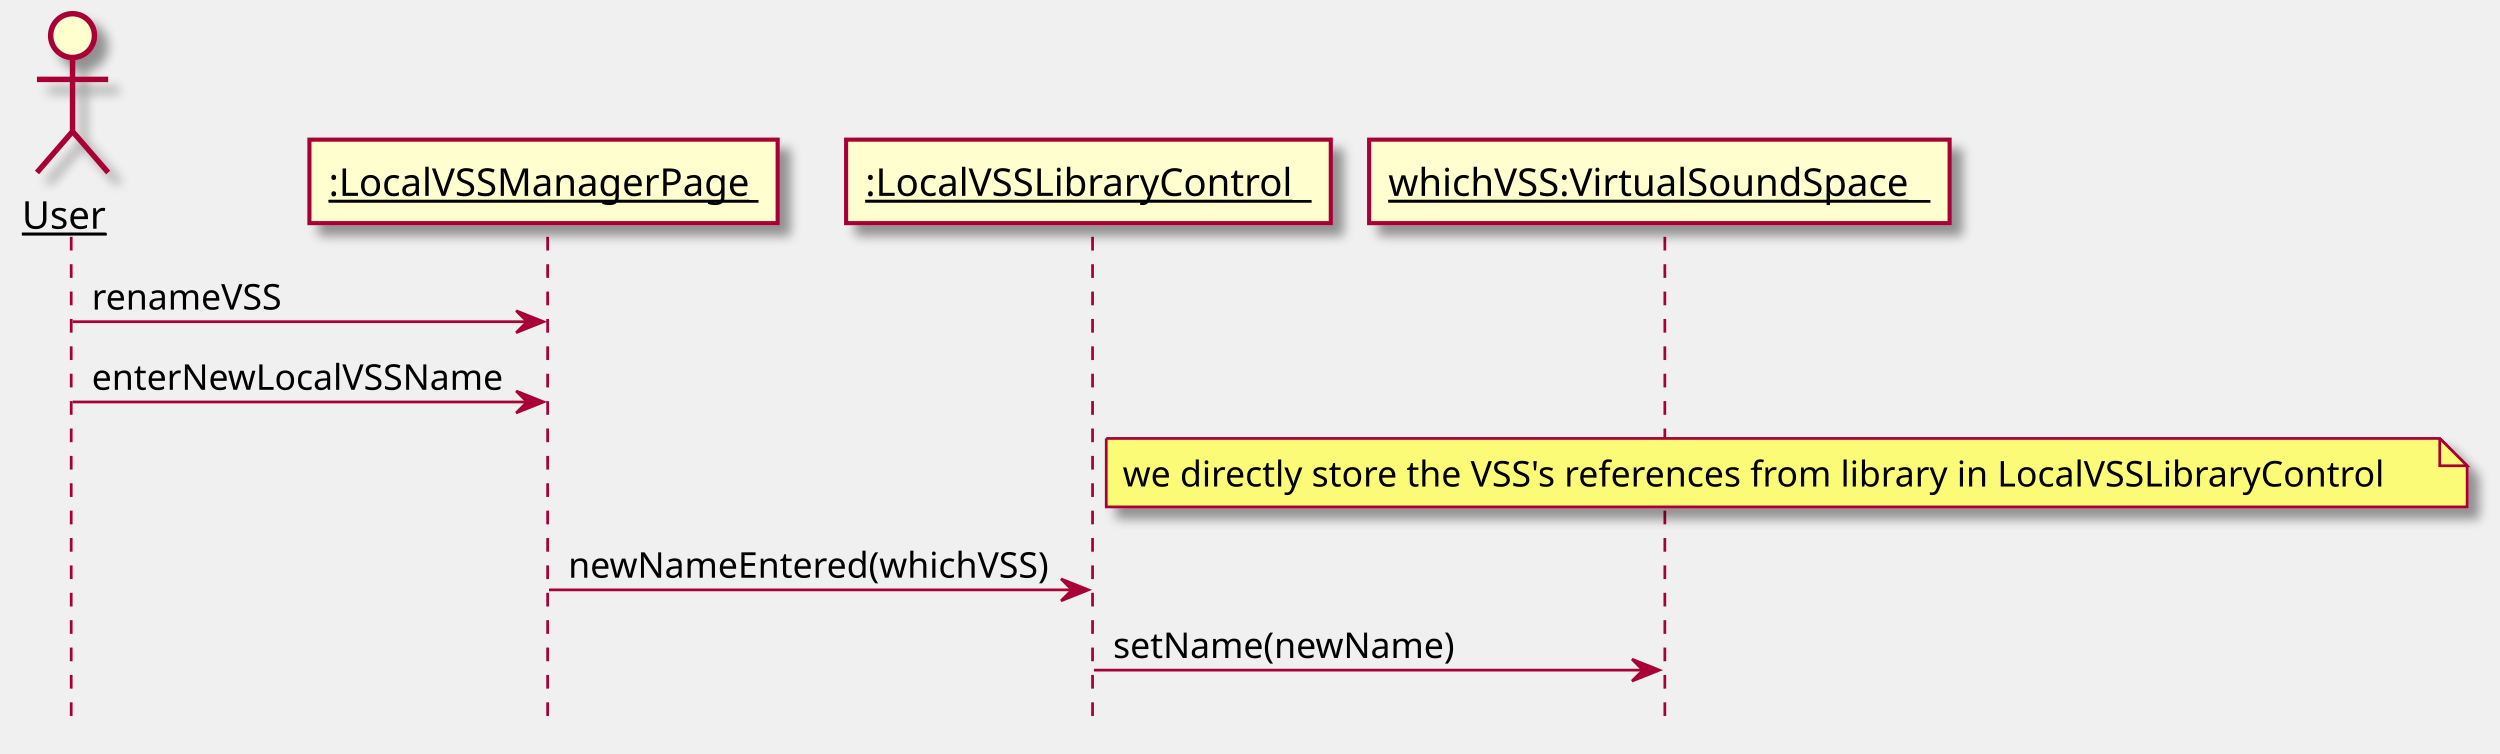
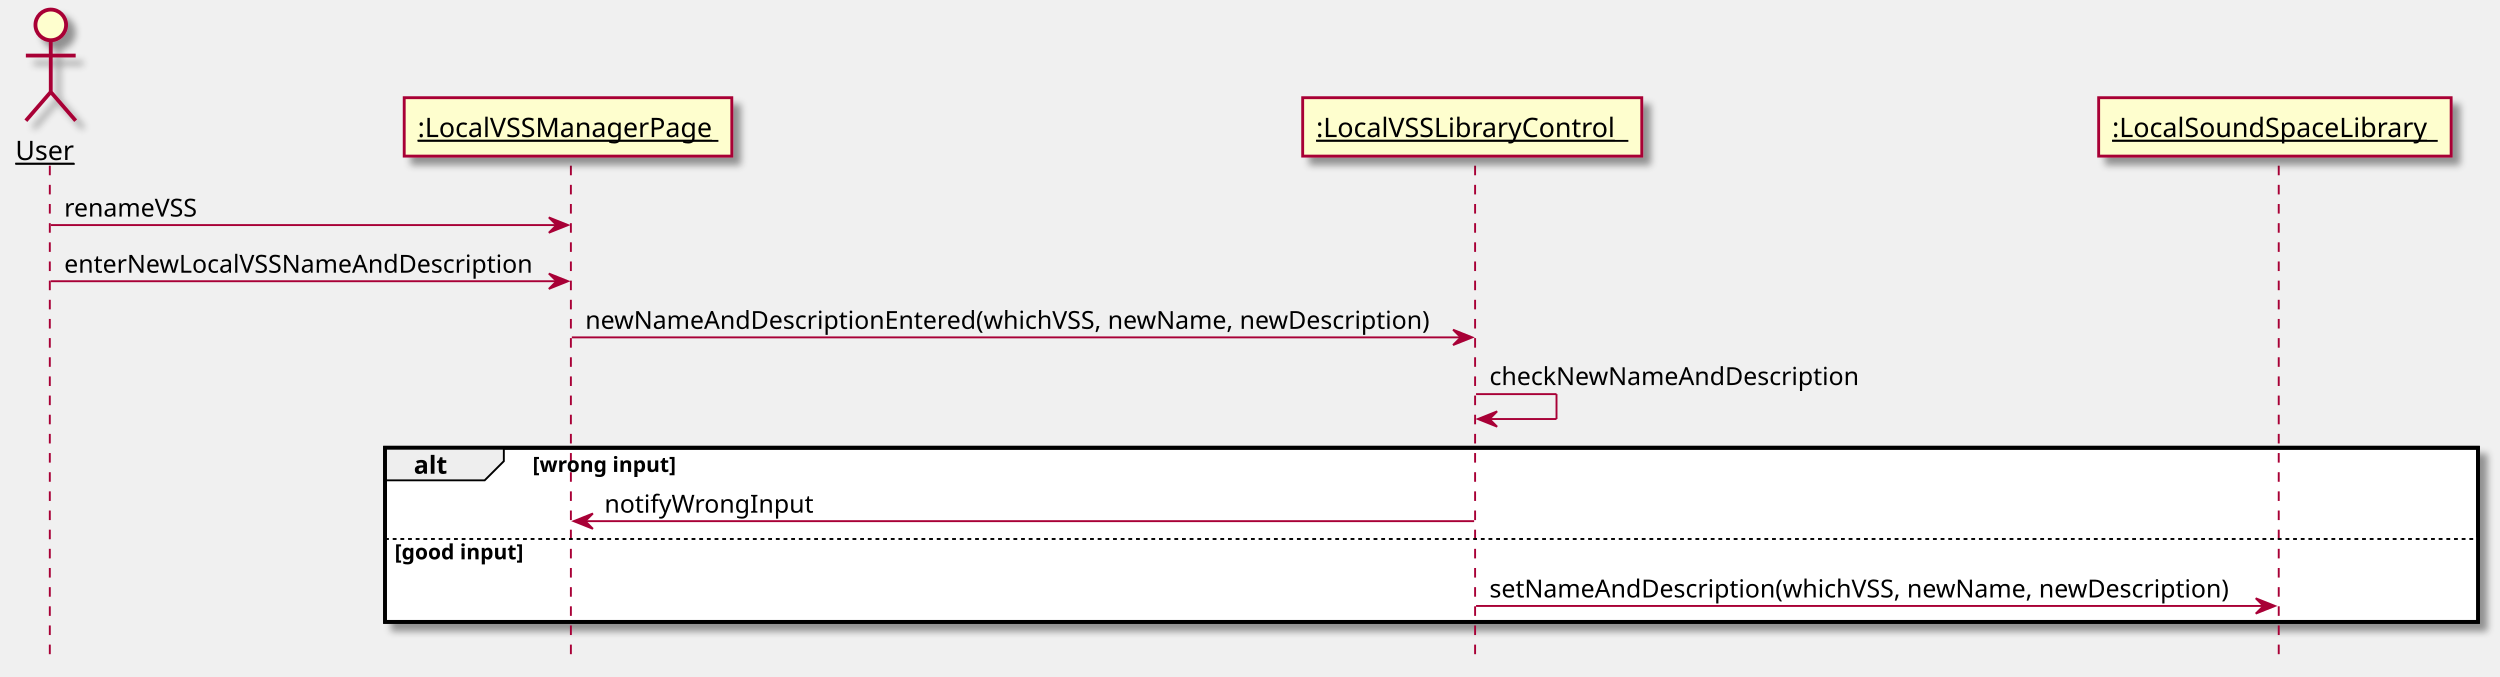
- <svg xmlns="http://www.w3.org/2000/svg" contentScriptType="application/ecmascript" contentStyleType="text/css" height="275px" preserveAspectRatio="none" style="width:913px;height:275px;" version="1.1" viewBox="0 0 913 275" width="913px" zoomAndPan="magnify">
+ <svg xmlns="http://www.w3.org/2000/svg" contentScriptType="application/ecmascript" contentStyleType="text/css" height="353px" preserveAspectRatio="none" style="width:1305px;height:353px;" version="1.1" viewBox="0 0 1305 353" width="1305px" zoomAndPan="magnify">
  <defs>
-     <filter height="300%" id="faxxcc8spjquj" width="300%" x="-1" y="-1">
+     <filter height="300%" id="f1ipwuxb237a4o" width="300%" x="-1" y="-1">
      <feGaussianBlur result="blurOut" stdDeviation="2.0" />
      <feColorMatrix in="blurOut" result="blurOut2" type="matrix" values="0 0 0 0 0 0 0 0 0 0 0 0 0 0 0 0 0 0 .4 0" />
      <feOffset dx="4.0" dy="4.0" in="blurOut2" result="blurOut3" />
      <feBlend in="SourceGraphic" in2="blurOut3" mode="normal" />
    </filter>
  </defs>
  <g>
-     <line style="stroke: #A80036; stroke-width: 1.0; stroke-dasharray: 5.0,5.0;" x1="26" x2="26" y1="86.488" y2="263.041" />
-     <line style="stroke: #A80036; stroke-width: 1.0; stroke-dasharray: 5.0,5.0;" x1="200" x2="200" y1="86.488" y2="263.041" />
-     <line style="stroke: #A80036; stroke-width: 1.0; stroke-dasharray: 5.0,5.0;" x1="399" x2="399" y1="86.488" y2="263.041" />
-     <line style="stroke: #A80036; stroke-width: 1.0; stroke-dasharray: 5.0,5.0;" x1="608" x2="608" y1="86.488" y2="263.041" />
+     <rect fill="#FFFFFF" filter="url(#f1ipwuxb237a4o)" height="90.887" style="stroke: #000000; stroke-width: 2.0;" width="1092.5" x="201" y="233.731" />
+     <rect fill="#FFFFFF" height="44.266" style="stroke: none; stroke-width: 1.0;" width="1092.5" x="201" y="280.352" />
+     <line style="stroke: #A80036; stroke-width: 1.0; stroke-dasharray: 5.0,5.0;" x1="26" x2="26" y1="86.488" y2="341.617" />
+     <line style="stroke: #A80036; stroke-width: 1.0; stroke-dasharray: 5.0,5.0;" x1="298" x2="298" y1="86.488" y2="341.617" />
+     <line style="stroke: #A80036; stroke-width: 1.0; stroke-dasharray: 5.0,5.0;" x1="770" x2="770" y1="86.488" y2="341.617" />
+     <line style="stroke: #A80036; stroke-width: 1.0; stroke-dasharray: 5.0,5.0;" x1="1189.5" x2="1189.5" y1="86.488" y2="341.617" />
    <text fill="#000000" font-family="sans-serif" font-size="14" lengthAdjust="spacingAndGlyphs" text-decoration="underline" textLength="31" x="8" y="83.535">User</text>
    <line style="stroke: #000000; stroke-width: 1.0;" x1="8" x2="39" y1="85.535" y2="85.535" />
-     <ellipse cx="26.5" cy="13" fill="#FEFECE" filter="url(#faxxcc8spjquj)" rx="8" ry="8" style="stroke: #A80036; stroke-width: 2.0;" />
-     <path d="M26.5,21 L26.5,48 M13.5,29 L39.5,29 M26.5,48 L13.5,63 M26.5,48 L39.5,63 " fill="none" filter="url(#faxxcc8spjquj)" style="stroke: #A80036; stroke-width: 2.0;" />
-     <rect fill="#FEFECE" filter="url(#faxxcc8spjquj)" height="30.488" style="stroke: #A80036; stroke-width: 1.5;" width="171" x="113" y="51" />
-     <text fill="#000000" font-family="sans-serif" font-size="14" lengthAdjust="spacingAndGlyphs" text-decoration="underline" textLength="157" x="120" y="71.535">:LocalVSSManagerPage</text>
-     <line style="stroke: #000000; stroke-width: 1.0;" x1="120" x2="277" y1="73.535" y2="73.535" />
-     <rect fill="#FEFECE" filter="url(#faxxcc8spjquj)" height="30.488" style="stroke: #A80036; stroke-width: 1.5;" width="177" x="309" y="51" />
-     <text fill="#000000" font-family="sans-serif" font-size="14" lengthAdjust="spacingAndGlyphs" text-decoration="underline" textLength="163" x="316" y="71.535">:LocalVSSLibraryControl</text>
-     <line style="stroke: #000000; stroke-width: 1.0;" x1="316" x2="479" y1="73.535" y2="73.535" />
-     <rect fill="#FEFECE" filter="url(#faxxcc8spjquj)" height="30.488" style="stroke: #A80036; stroke-width: 1.5;" width="212" x="500" y="51" />
-     <text fill="#000000" font-family="sans-serif" font-size="14" lengthAdjust="spacingAndGlyphs" text-decoration="underline" textLength="198" x="507" y="71.535">whichVSS:VirtualSoundSpace</text>
-     <line style="stroke: #000000; stroke-width: 1.0;" x1="507" x2="705" y1="73.535" y2="73.535" />
-     <polygon fill="#A80036" points="188.5,113.488,198.5,117.488,188.5,121.488,192.5,117.488" style="stroke: #A80036; stroke-width: 1.0;" />
-     <line style="stroke: #A80036; stroke-width: 1.0;" x1="26.5" x2="194.5" y1="117.488" y2="117.488" />
+     <ellipse cx="26.5" cy="13" fill="#FEFECE" filter="url(#f1ipwuxb237a4o)" rx="8" ry="8" style="stroke: #A80036; stroke-width: 2.0;" />
+     <path d="M26.5,21 L26.5,48 M13.5,29 L39.5,29 M26.5,48 L13.5,63 M26.5,48 L39.5,63 " fill="none" filter="url(#f1ipwuxb237a4o)" style="stroke: #A80036; stroke-width: 2.0;" />
+     <rect fill="#FEFECE" filter="url(#f1ipwuxb237a4o)" height="30.488" style="stroke: #A80036; stroke-width: 1.5;" width="171" x="211" y="51" />
+     <text fill="#000000" font-family="sans-serif" font-size="14" lengthAdjust="spacingAndGlyphs" text-decoration="underline" textLength="157" x="218" y="71.535">:LocalVSSManagerPage</text>
+     <line style="stroke: #000000; stroke-width: 1.0;" x1="218" x2="375" y1="73.535" y2="73.535" />
+     <rect fill="#FEFECE" filter="url(#f1ipwuxb237a4o)" height="30.488" style="stroke: #A80036; stroke-width: 1.5;" width="177" x="680" y="51" />
+     <text fill="#000000" font-family="sans-serif" font-size="14" lengthAdjust="spacingAndGlyphs" text-decoration="underline" textLength="163" x="687" y="71.535">:LocalVSSLibraryControl</text>
+     <line style="stroke: #000000; stroke-width: 1.0;" x1="687" x2="850" y1="73.535" y2="73.535" />
+     <rect fill="#FEFECE" filter="url(#f1ipwuxb237a4o)" height="30.488" style="stroke: #A80036; stroke-width: 1.5;" width="184" x="1095.5" y="51" />
+     <text fill="#000000" font-family="sans-serif" font-size="14" lengthAdjust="spacingAndGlyphs" text-decoration="underline" textLength="170" x="1102.5" y="71.535">:LocalSoundSpaceLibrary</text>
+     <line style="stroke: #000000; stroke-width: 1.0;" x1="1102.5" x2="1272.5" y1="73.535" y2="73.535" />
+     <polygon fill="#A80036" points="286.5,113.488,296.5,117.488,286.5,121.488,290.5,117.488" style="stroke: #A80036; stroke-width: 1.0;" />
+     <line style="stroke: #A80036; stroke-width: 1.0;" x1="26.5" x2="292.5" y1="117.488" y2="117.488" />
    <text fill="#000000" font-family="sans-serif" font-size="13" lengthAdjust="spacingAndGlyphs" textLength="68" x="33.5" y="113.057">renameVSS</text>
-     <polygon fill="#A80036" points="188.5,142.799,198.5,146.799,188.5,150.799,192.5,146.799" style="stroke: #A80036; stroke-width: 1.0;" />
-     <line style="stroke: #A80036; stroke-width: 1.0;" x1="26.5" x2="194.5" y1="146.799" y2="146.799" />
-     <text fill="#000000" font-family="sans-serif" font-size="13" lengthAdjust="spacingAndGlyphs" textLength="150" x="33.5" y="142.367">enterNewLocalVSSName</text>
-     <path d="M404,160.109 L404,185.109 L901,185.109 L901,170.109 L891,160.109 L404,160.109 " fill="#FBFB77" filter="url(#faxxcc8spjquj)" style="stroke: #A80036; stroke-width: 1.0;" />
-     <path d="M891,160.109 L891,170.109 L901,170.109 L891,160.109 " fill="#FBFB77" style="stroke: #A80036; stroke-width: 1.0;" />
-     <text fill="#000000" font-family="sans-serif" font-size="13" lengthAdjust="spacingAndGlyphs" textLength="476" x="410" y="177.678">we directly store the VSS's references from library in LocalVSSLibraryControl</text>
-     <polygon fill="#A80036" points="387.5,211.42,397.5,215.42,387.5,219.42,391.5,215.42" style="stroke: #A80036; stroke-width: 1.0;" />
-     <line style="stroke: #A80036; stroke-width: 1.0;" x1="200.5" x2="393.5" y1="215.42" y2="215.42" />
-     <text fill="#000000" font-family="sans-serif" font-size="13" lengthAdjust="spacingAndGlyphs" textLength="175" x="207.5" y="210.988">newNameEntered(whichVSS)</text>
-     <polygon fill="#A80036" points="596,240.731,606,244.731,596,248.731,600,244.731" style="stroke: #A80036; stroke-width: 1.0;" />
-     <line style="stroke: #A80036; stroke-width: 1.0;" x1="399.5" x2="602" y1="244.731" y2="244.731" />
-     <text fill="#000000" font-family="sans-serif" font-size="13" lengthAdjust="spacingAndGlyphs" textLength="124" x="406.5" y="240.299">setName(newName)</text>
+     <polygon fill="#A80036" points="286.5,142.799,296.5,146.799,286.5,150.799,290.5,146.799" style="stroke: #A80036; stroke-width: 1.0;" />
+     <line style="stroke: #A80036; stroke-width: 1.0;" x1="26.5" x2="292.5" y1="146.799" y2="146.799" />
+     <text fill="#000000" font-family="sans-serif" font-size="13" lengthAdjust="spacingAndGlyphs" textLength="248" x="33.5" y="142.367">enterNewLocalVSSNameAndDescription</text>
+     <polygon fill="#A80036" points="758.5,172.109,768.5,176.109,758.5,180.109,762.5,176.109" style="stroke: #A80036; stroke-width: 1.0;" />
+     <line style="stroke: #A80036; stroke-width: 1.0;" x1="298.5" x2="764.5" y1="176.109" y2="176.109" />
+     <text fill="#000000" font-family="sans-serif" font-size="13" lengthAdjust="spacingAndGlyphs" textLength="448" x="305.5" y="171.678">newNameAndDescriptionEntered(whichVSS, newName, newDescription)</text>
+     <line style="stroke: #A80036; stroke-width: 1.0;" x1="770.5" x2="812.5" y1="205.731" y2="205.731" />
+     <line style="stroke: #A80036; stroke-width: 1.0;" x1="812.5" x2="812.5" y1="205.731" y2="218.731" />
+     <line style="stroke: #A80036; stroke-width: 1.0;" x1="771.5" x2="812.5" y1="218.731" y2="218.731" />
+     <polygon fill="#A80036" points="781.5,214.731,771.5,218.731,781.5,222.731,777.5,218.731" style="stroke: #A80036; stroke-width: 1.0;" />
+     <text fill="#000000" font-family="sans-serif" font-size="13" lengthAdjust="spacingAndGlyphs" textLength="198" x="777.5" y="200.988">checkNewNameAndDescription</text>
+     <path d="M201,233.731 L263,233.731 L263,240.731 L253,250.731 L201,250.731 L201,233.731 " fill="#EEEEEE" style="stroke: #000000; stroke-width: 1.0;" />
+     <rect fill="none" height="90.887" style="stroke: #000000; stroke-width: 2.0;" width="1092.5" x="201" y="233.731" />
+     <text fill="#000000" font-family="sans-serif" font-size="13" font-weight="bold" lengthAdjust="spacingAndGlyphs" textLength="17" x="216" y="247.299">alt</text>
+     <text fill="#000000" font-family="sans-serif" font-size="11" font-weight="bold" lengthAdjust="spacingAndGlyphs" textLength="76" x="278" y="246.365">[wrong input]</text>
+     <polygon fill="#A80036" points="309.5,268.041,299.5,272.041,309.5,276.041,305.5,272.041" style="stroke: #A80036; stroke-width: 1.0;" />
+     <line style="stroke: #A80036; stroke-width: 1.0;" x1="303.5" x2="769.5" y1="272.041" y2="272.041" />
+     <text fill="#000000" font-family="sans-serif" font-size="13" lengthAdjust="spacingAndGlyphs" textLength="110" x="315.5" y="267.609">notifyWrongInput</text>
+     <line style="stroke: #000000; stroke-width: 1.0; stroke-dasharray: 2.0,2.0;" x1="201" x2="1293.5" y1="281.352" y2="281.352" />
+     <text fill="#000000" font-family="sans-serif" font-size="11" font-weight="bold" lengthAdjust="spacingAndGlyphs" textLength="69" x="206" y="291.986">[good input]</text>
+     <polygon fill="#A80036" points="1177.5,312.307,1187.5,316.307,1177.5,320.307,1181.5,316.307" style="stroke: #A80036; stroke-width: 1.0;" />
+     <line style="stroke: #A80036; stroke-width: 1.0;" x1="770.5" x2="1183.5" y1="316.307" y2="316.307" />
+     <text fill="#000000" font-family="sans-serif" font-size="13" lengthAdjust="spacingAndGlyphs" textLength="395" x="777.5" y="311.875">setNameAndDescription(whichVSS, newName, newDescription)</text>
  </g>
</svg>
